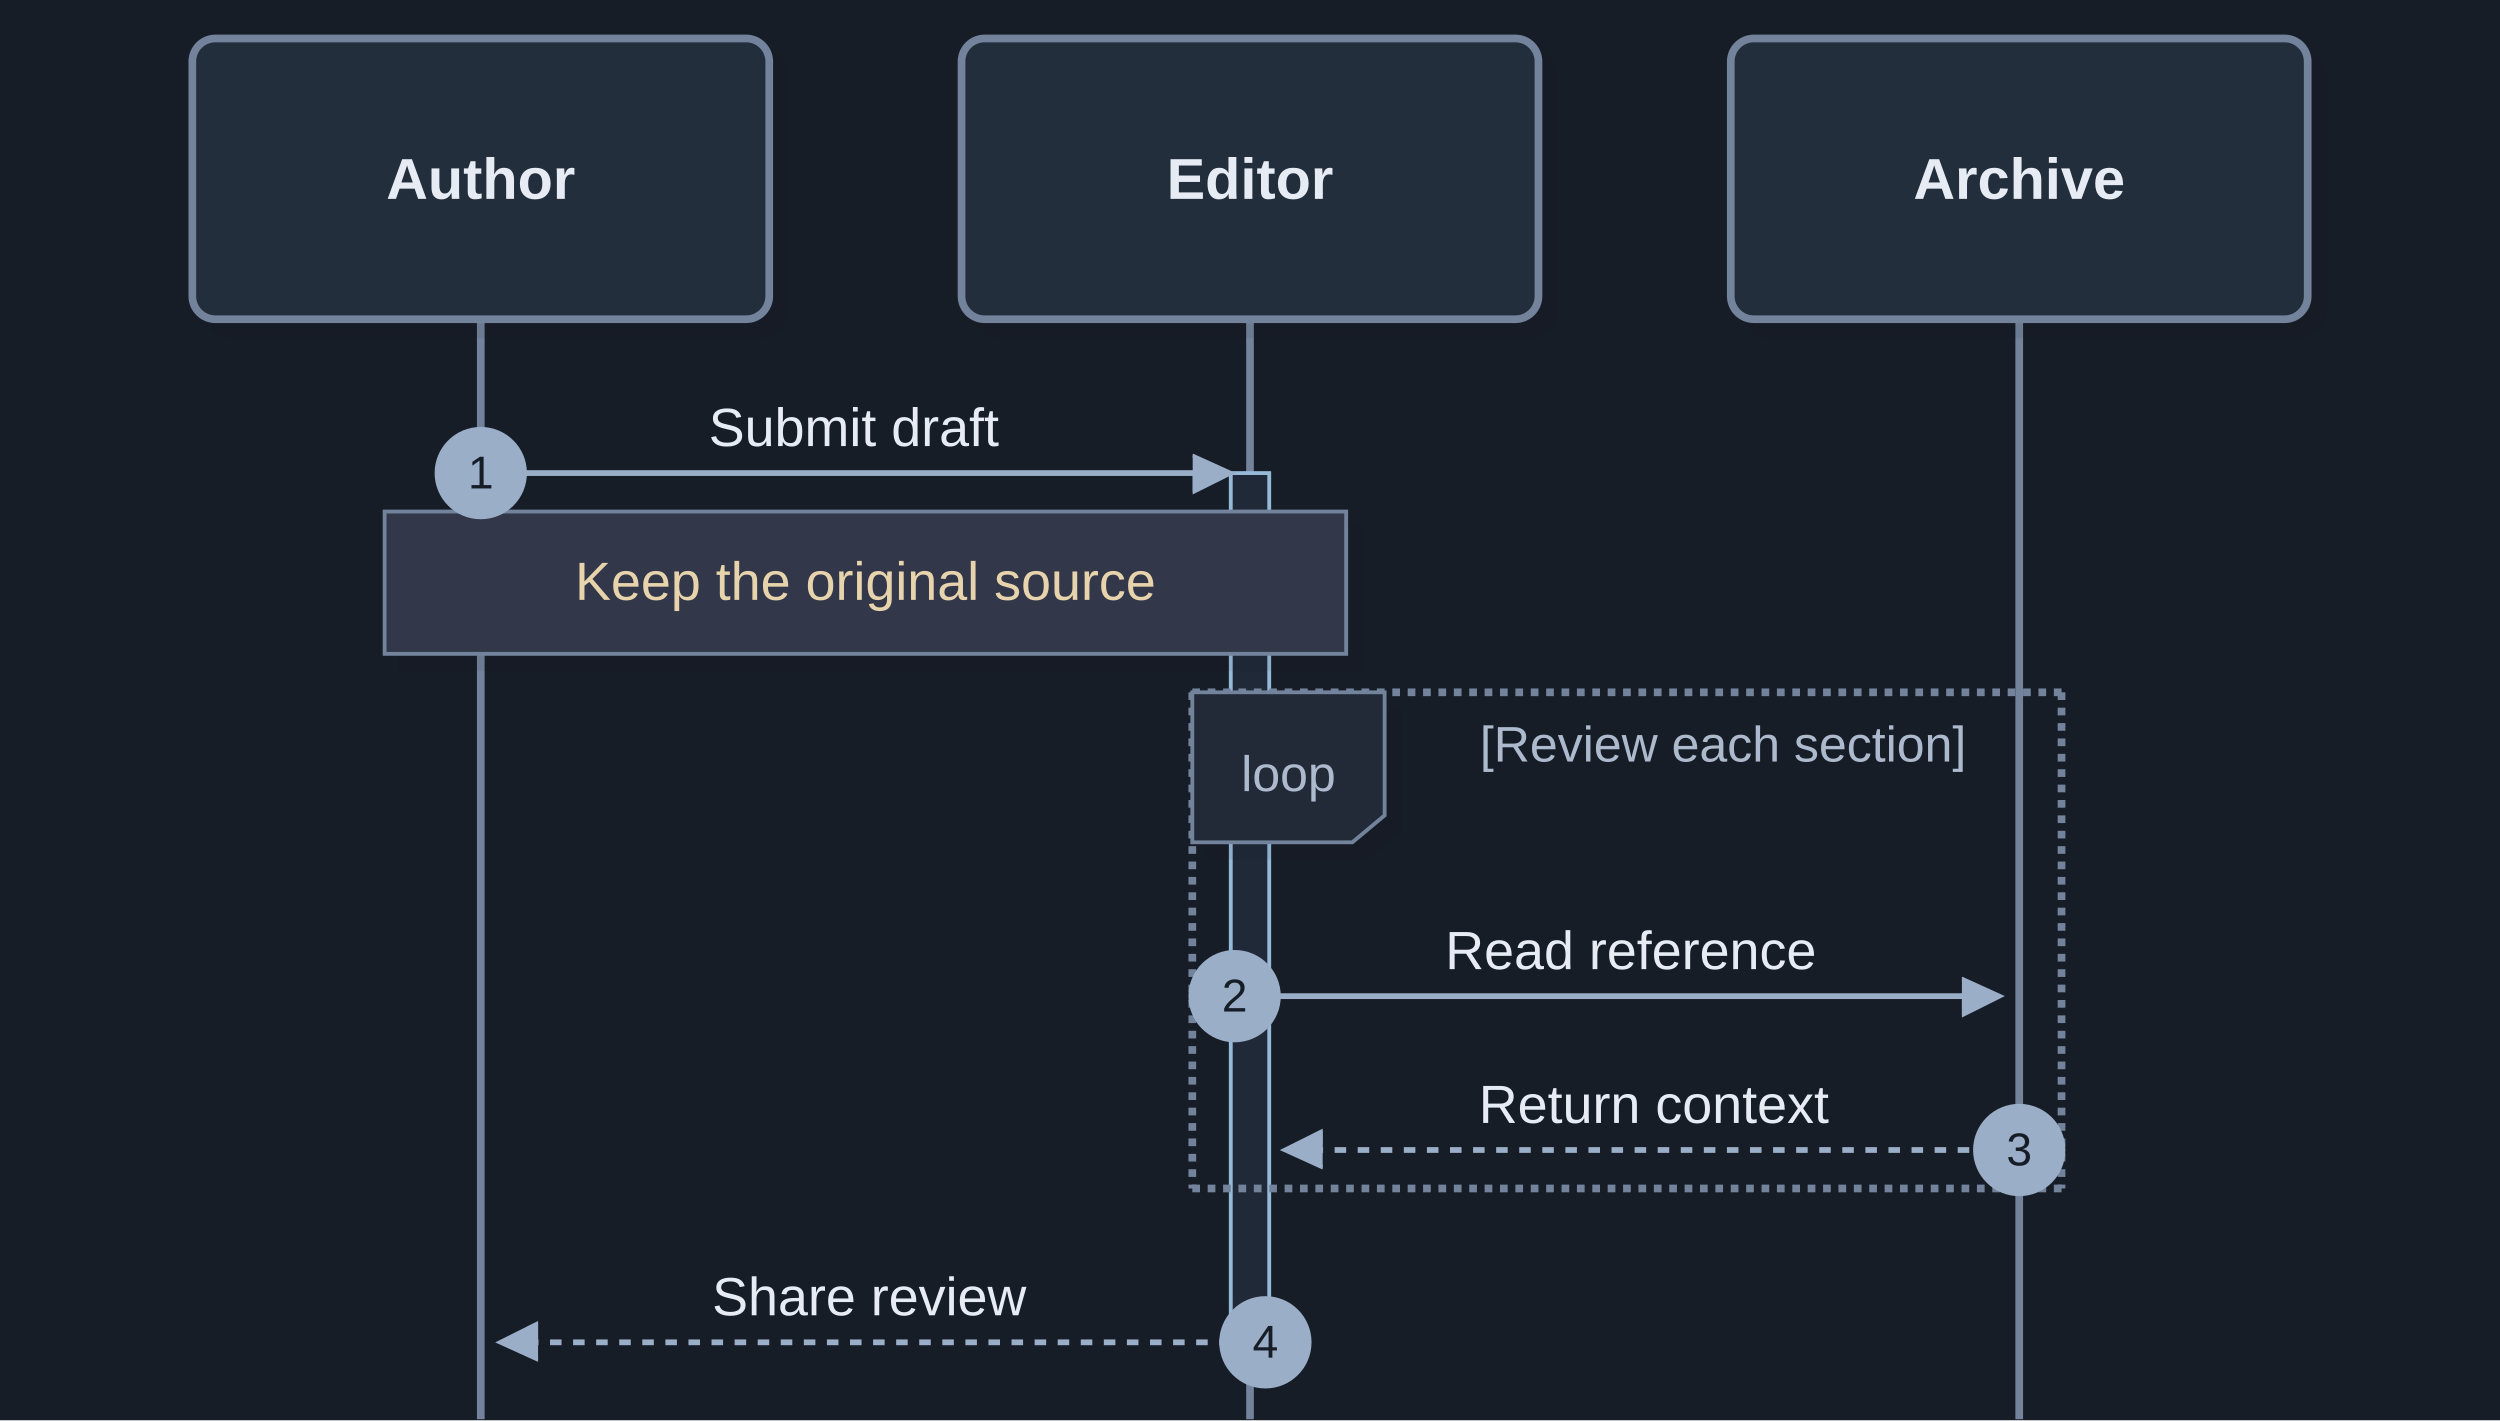
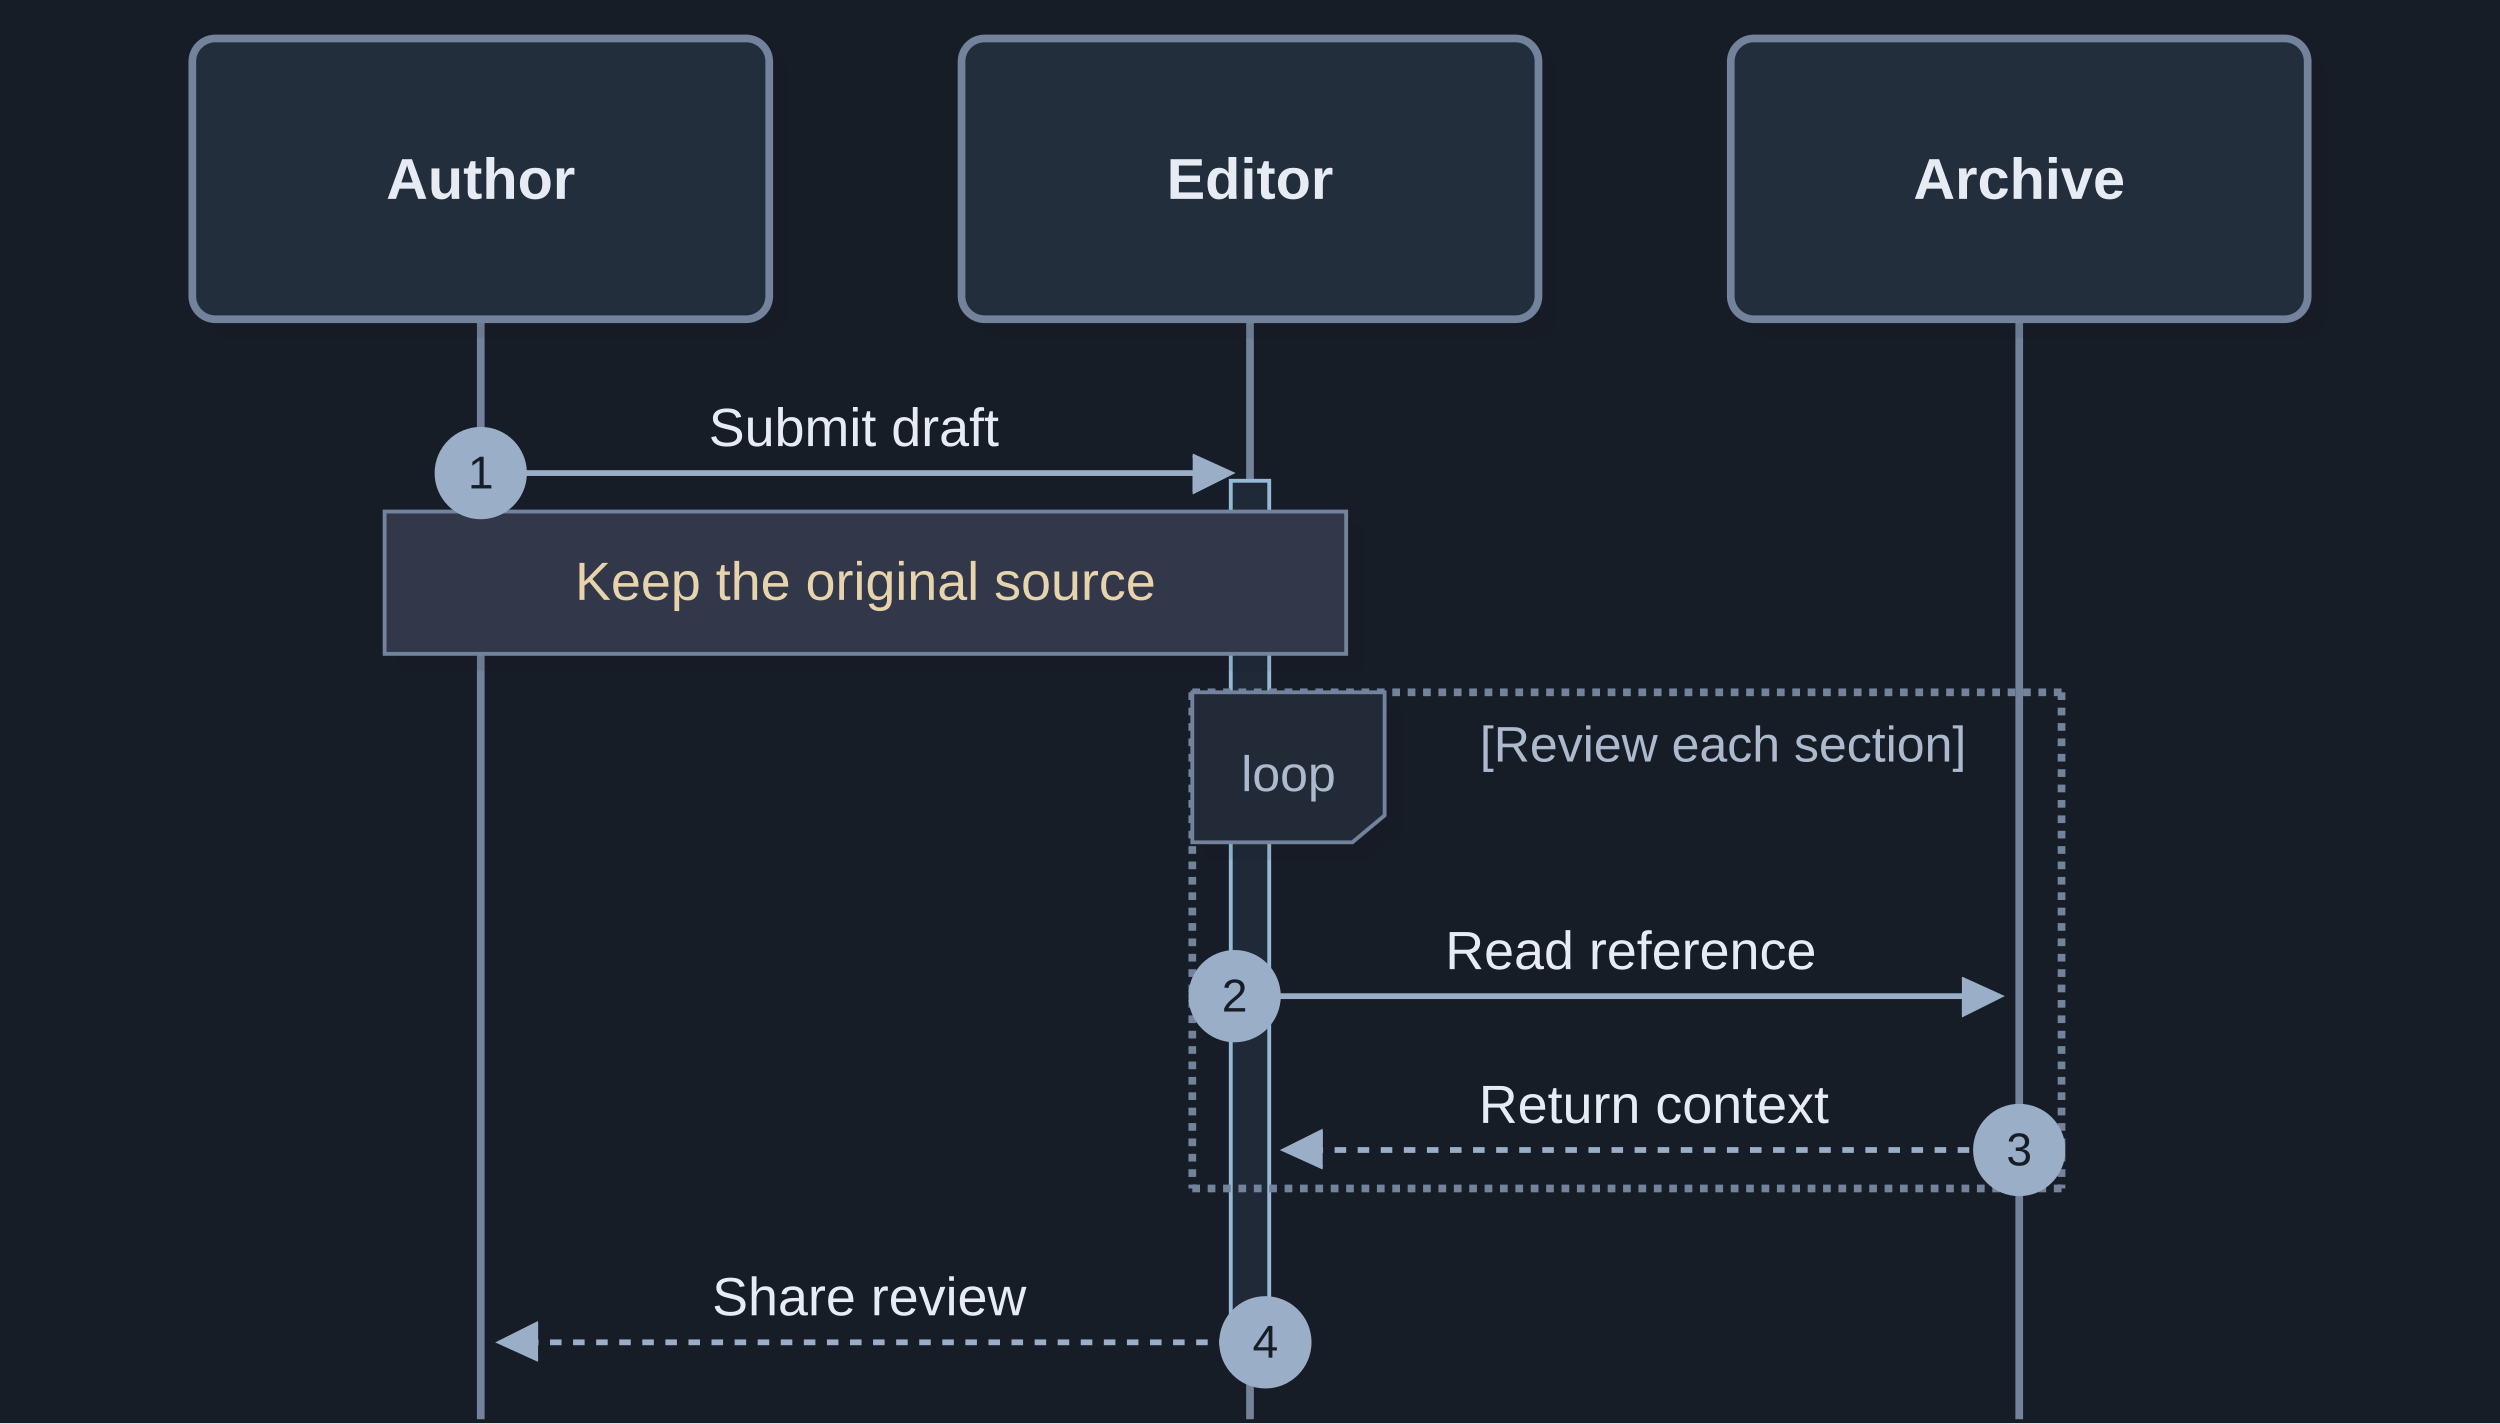
- <svg xmlns="http://www.w3.org/2000/svg" id="theme-nightfall-sequence" width="100%" style="max-width: 650px;" viewBox="-50 -10 650 369.25" role="graphics-document document" aria-roledescription="sequence">
-   <rect class="merman-theme-canvas-base" data-merman-theme-canvas="base" aria-hidden="true" pointer-events="none" x="-50" y="-10" width="650" height="369.25" fill="#171D27" />
+ <svg xmlns="http://www.w3.org/2000/svg" id="theme-nightfall-sequence" width="100%" style="max-width: 650px;" viewBox="-50 -10 650 370" role="graphics-document document" aria-roledescription="sequence">
+   <rect class="merman-theme-canvas-base" data-merman-theme-canvas="base" aria-hidden="true" pointer-events="none" x="-50" y="-10" width="650" height="370" fill="#171D27" />
  <g>
    <line id="actor2" x1="475" y1="73" x2="475" y2="359" class="actor-line 200" stroke-width="0.5px" stroke="#999" name="Archive" data-et="life-line" data-id="Archive" />
    <g id="root-2" data-et="participant" data-type="participant" data-id="Archive" data-look="neo">
      <rect x="400" y="0" fill="#eaeaea" stroke="#666" width="150" height="73" name="Archive" rx="6" ry="6" class="actor actor-top" data-look="neo" filter="url(#theme-nightfall-sequence-drop-shadow)" />
      <text x="475" y="36.5" dominant-baseline="central" alignment-baseline="central" class="actor actor-box" style="text-anchor: middle;font-family:&quot;Recursive Variable&quot;,arial,sans-serif;font-size:15px;font-weight:600;font-style:normal;">
        <tspan x="475" dy="0">Archive</tspan>
      </text>
    </g>
  </g>
  <g>
    <line id="actor1" x1="275" y1="73" x2="275" y2="359" class="actor-line 200" stroke-width="0.5px" stroke="#999" name="Editor" data-et="life-line" data-id="Editor" />
    <g id="root-1" data-et="participant" data-type="participant" data-id="Editor" data-look="neo">
      <rect x="200" y="0" fill="#eaeaea" stroke="#666" width="150" height="73" name="Editor" rx="6" ry="6" class="actor actor-top" data-look="neo" filter="url(#theme-nightfall-sequence-drop-shadow)" />
      <text x="275" y="36.5" dominant-baseline="central" alignment-baseline="central" class="actor actor-box" style="text-anchor: middle;font-family:&quot;Recursive Variable&quot;,arial,sans-serif;font-size:15px;font-weight:600;font-style:normal;">
        <tspan x="275" dy="0">Editor</tspan>
      </text>
    </g>
  </g>
  <g>
    <line id="actor0" x1="75" y1="73" x2="75" y2="359" class="actor-line 200" stroke-width="0.5px" stroke="#999" name="Author" data-et="life-line" data-id="Author" />
    <g id="root-0" data-et="participant" data-type="participant" data-id="Author" data-look="neo">
      <rect x="0" y="0" fill="#eaeaea" stroke="#666" width="150" height="73" name="Author" rx="6" ry="6" class="actor actor-top" data-look="neo" filter="url(#theme-nightfall-sequence-drop-shadow)" />
      <text x="75" y="36.5" dominant-baseline="central" alignment-baseline="central" class="actor actor-box" style="text-anchor: middle;font-family:&quot;Recursive Variable&quot;,arial,sans-serif;font-size:15px;font-weight:600;font-style:normal;">
        <tspan x="75" dy="0">Author</tspan>
      </text>
    </g>
  </g>
  <style>#theme-nightfall-sequence{font-family:"Recursive Variable",arial,sans-serif;font-size:14px;fill:#28253D;}@keyframes edge-animation-frame{from{stroke-dashoffset:0;}}@keyframes dash{to{stroke-dashoffset:0;}}#theme-nightfall-sequence .edge-animation-slow{stroke-dasharray:9,5!important;stroke-dashoffset:900;animation:dash 50s linear infinite;stroke-linecap:round;}#theme-nightfall-sequence .edge-animation-fast{stroke-dasharray:9,5!important;stroke-dashoffset:900;animation:dash 20s linear infinite;stroke-linecap:round;}#theme-nightfall-sequence .error-icon{fill:#ffffff;}#theme-nightfall-sequence .error-text{fill:#000000;stroke:#000000;}#theme-nightfall-sequence .edge-thickness-normal{stroke-width:1px;}#theme-nightfall-sequence .edge-thickness-thick{stroke-width:3.5px;}#theme-nightfall-sequence .edge-pattern-solid{stroke-dasharray:0;}#theme-nightfall-sequence .edge-thickness-invisible{stroke-width:0;fill:none;}#theme-nightfall-sequence .edge-pattern-dashed{stroke-dasharray:3;}#theme-nightfall-sequence .edge-pattern-dotted{stroke-dasharray:2;}#theme-nightfall-sequence .marker{fill:#000000;stroke:#000000;}#theme-nightfall-sequence .marker.cross{stroke:#000000;}#theme-nightfall-sequence svg{font-family:"Recursive Variable",arial,sans-serif;font-size:14px;}#theme-nightfall-sequence p{margin:0;}#theme-nightfall-sequence .actor{stroke:#72839B;fill:#242D3B;stroke-width:2;}#theme-nightfall-sequence rect.actor.outer-path[data-look="neo"]{filter:url(#theme-nightfall-sequence-drop-shadow);}#theme-nightfall-sequence rect.note[data-look="neo"]{stroke:#72839B;fill:#31394A;filter:url(#theme-nightfall-sequence-drop-shadow);}#theme-nightfall-sequence text.actor&gt;tspan{stroke:none;}#theme-nightfall-sequence .actor-line{stroke:#72839B;}#theme-nightfall-sequence .innerArc{stroke-width:1.5;stroke-dasharray:none;}#theme-nightfall-sequence .messageLine0{stroke-width:1.5;stroke-dasharray:none;}#theme-nightfall-sequence .messageLine1{stroke-width:1.5;stroke-dasharray:2,2;}#theme-nightfall-sequence .messageLine0,#theme-nightfall-sequence .messageLine1{stroke:#9AAEC8;}#theme-nightfall-sequence [id="theme-nightfall-sequence-arrowhead"] path,#theme-nightfall-sequence [id="theme-nightfall-sequence-crosshead"] path,#theme-nightfall-sequence [id="theme-nightfall-sequence-filled-head"] path,#theme-nightfall-sequence [id="theme-nightfall-sequence-solidTopArrowHead"] path,#theme-nightfall-sequence [id="theme-nightfall-sequence-solidBottomArrowHead"] path{fill:#9AAEC8;stroke:#9AAEC8;}#theme-nightfall-sequence [id="theme-nightfall-sequence-stickTopArrowHead"] path,#theme-nightfall-sequence [id="theme-nightfall-sequence-stickBottomArrowHead"] path{stroke:#9AAEC8;}#theme-nightfall-sequence [id="theme-nightfall-sequence-sequencenumber"]{fill:#9AAEC8;}#theme-nightfall-sequence .sequenceNumber,#theme-nightfall-sequence .sequenceNumber&gt;tspan{fill:#171D27;}#theme-nightfall-sequence .messageText{stroke:none;}#theme-nightfall-sequence .labelBox{stroke:#72839B;fill:#202938;filter:url(#theme-nightfall-sequence-drop-shadow);}#theme-nightfall-sequence .labelText,#theme-nightfall-sequence .labelText&gt;tspan{stroke:none;}#theme-nightfall-sequence .loopText,#theme-nightfall-sequence .loopText&gt;tspan{stroke:none;}#theme-nightfall-sequence .sectionTitle,#theme-nightfall-sequence .sectionTitle&gt;tspan{stroke:none;}#theme-nightfall-sequence .loopLine{stroke-width:2px;stroke-dasharray:2,2;stroke:#72839B;fill:#28253D;}#theme-nightfall-sequence .note{stroke:#72839B;fill:#31394A;}#theme-nightfall-sequence .noteText,#theme-nightfall-sequence .noteText&gt;tspan{stroke:none;}#theme-nightfall-sequence .activation0{fill:hsl(-120, 0%, 80%);stroke:hsl(-120, 0%, 70%);}#theme-nightfall-sequence .activation1{fill:hsl(-120, 0%, 80%);stroke:hsl(-120, 0%, 70%);}#theme-nightfall-sequence .activation2{fill:hsl(-120, 0%, 80%);stroke:hsl(-120, 0%, 70%);}#theme-nightfall-sequence .actorPopupMenu{position:absolute;}#theme-nightfall-sequence .actorPopupMenuPanel{position:absolute;fill:#ffffff;box-shadow:0px 8px 16px 0px rgba(0,0,0,0.2);filter:drop-shadow(3px 5px 2px rgb(0 0 0 / 0.4));}#theme-nightfall-sequence .actor-man circle,#theme-nightfall-sequence line{fill:#ffffff;stroke-width:2px;}#theme-nightfall-sequence .actor-man line,#theme-nightfall-sequence .actor-man circle,#theme-nightfall-sequence .actor line,#theme-nightfall-sequence .actor circle{fill:#242D3B;}#theme-nightfall-sequence .actor-man line,#theme-nightfall-sequence .actor-man circle,#theme-nightfall-sequence .actor line,#theme-nightfall-sequence .actor circle{stroke:#72839B;}#theme-nightfall-sequence .activation0,#theme-nightfall-sequence .activation1,#theme-nightfall-sequence .activation2{fill:#202938;}#theme-nightfall-sequence .activation0,#theme-nightfall-sequence .activation1,#theme-nightfall-sequence .activation2{stroke:#96B9D8;}#theme-nightfall-sequence text.actor,#theme-nightfall-sequence text.actor&gt;tspan,#theme-nightfall-sequence text.text,#theme-nightfall-sequence text.text&gt;tspan{font-family:"Recursive Variable",arial,sans-serif;font-size:15px;font-weight:600;font-style:normal;fill:#E7ECF4;}#theme-nightfall-sequence .messageText,#theme-nightfall-sequence .messageText&gt;tspan{font-family:"Recursive Variable",arial,sans-serif;font-size:14px;font-weight:400;font-style:normal;fill:#E7ECF4;}#theme-nightfall-sequence .noteText,#theme-nightfall-sequence .noteText&gt;tspan{font-family:"Recursive Variable",arial,sans-serif;font-size:14px;font-weight:400;font-style:normal;fill:#E8D4AC;}#theme-nightfall-sequence .loopText,#theme-nightfall-sequence .loopText&gt;tspan,#theme-nightfall-sequence .sectionTitle,#theme-nightfall-sequence .sectionTitle&gt;tspan,#theme-nightfall-sequence .labelText,#theme-nightfall-sequence .labelText&gt;tspan{font-family:"Recursive Variable",arial,sans-serif;font-size:13px;font-weight:400;font-style:normal;fill:#ADBACD;}#theme-nightfall-sequence g rect.rect{filter:url(#theme-nightfall-sequence-drop-shadow);stroke:#28253D;}#theme-nightfall-sequence :root{--mermaid-font-family:"trebuchet ms",verdana,arial,sans-serif;}</style>
  <g />
  <defs>
    <symbol id="theme-nightfall-sequence-computer" width="24" height="24">
      <path transform="scale(.5)" d="M2 2v13h20v-13h-20zm18 11h-16v-9h16v9zm-10.228 6l.466-1h3.524l.467 1h-4.457zm14.228 3h-24l2-6h2.104l-1.33 4h18.45l-1.297-4h2.073l2 6zm-5-10h-14v-7h14v7z" />
    </symbol>
  </defs>
  <defs>
    <symbol id="theme-nightfall-sequence-database" fill-rule="evenodd" clip-rule="evenodd">
      <path transform="scale(.5)" d="M12.258.001l.256.004.255.005.253.008.251.01.249.012.247.015.246.016.242.019.241.02.239.023.236.024.233.027.231.028.229.031.225.032.223.034.22.036.217.038.214.04.211.041.208.043.205.045.201.046.198.048.194.05.191.051.187.053.183.054.18.056.175.057.172.059.168.06.163.061.16.063.155.064.15.066.074.033.073.033.071.034.07.034.069.035.068.035.067.035.066.035.064.036.064.036.062.036.06.036.06.037.058.037.058.037.055.038.055.038.053.038.052.038.051.039.05.039.048.039.047.039.045.04.044.04.043.04.041.04.04.041.039.041.037.041.036.041.034.041.033.042.032.042.03.042.029.042.027.042.026.043.024.043.023.043.021.043.02.043.018.044.017.043.015.044.013.044.012.044.011.045.009.044.007.045.006.045.004.045.002.045.001.045v17l-.001.045-.002.045-.004.045-.006.045-.007.045-.009.044-.011.045-.012.044-.013.044-.015.044-.017.043-.018.044-.02.043-.021.043-.023.043-.024.043-.026.043-.027.042-.029.042-.03.042-.032.042-.033.042-.034.041-.036.041-.037.041-.039.041-.04.041-.041.04-.043.04-.044.04-.045.04-.047.039-.048.039-.05.039-.051.039-.052.038-.053.038-.055.038-.055.038-.058.037-.058.037-.06.037-.06.036-.062.036-.064.036-.064.036-.066.035-.067.035-.068.035-.069.035-.07.034-.071.034-.073.033-.074.033-.15.066-.155.064-.16.063-.163.061-.168.06-.172.059-.175.057-.18.056-.183.054-.187.053-.191.051-.194.05-.198.048-.201.046-.205.045-.208.043-.211.041-.214.04-.217.038-.22.036-.223.034-.225.032-.229.031-.231.028-.233.027-.236.024-.239.023-.241.02-.242.019-.246.016-.247.015-.249.012-.251.01-.253.008-.255.005-.256.004-.258.001-.258-.001-.256-.004-.255-.005-.253-.008-.251-.01-.249-.012-.247-.015-.245-.016-.243-.019-.241-.02-.238-.023-.236-.024-.234-.027-.231-.028-.228-.031-.226-.032-.223-.034-.22-.036-.217-.038-.214-.04-.211-.041-.208-.043-.204-.045-.201-.046-.198-.048-.195-.05-.19-.051-.187-.053-.184-.054-.179-.056-.176-.057-.172-.059-.167-.06-.164-.061-.159-.063-.155-.064-.151-.066-.074-.033-.072-.033-.072-.034-.07-.034-.069-.035-.068-.035-.067-.035-.066-.035-.064-.036-.063-.036-.062-.036-.061-.036-.06-.037-.058-.037-.057-.037-.056-.038-.055-.038-.053-.038-.052-.038-.051-.039-.049-.039-.049-.039-.046-.039-.046-.04-.044-.04-.043-.04-.041-.04-.04-.041-.039-.041-.037-.041-.036-.041-.034-.041-.033-.042-.032-.042-.03-.042-.029-.042-.027-.042-.026-.043-.024-.043-.023-.043-.021-.043-.02-.043-.018-.044-.017-.043-.015-.044-.013-.044-.012-.044-.011-.045-.009-.044-.007-.045-.006-.045-.004-.045-.002-.045-.001-.045v-17l.001-.045.002-.045.004-.045.006-.045.007-.045.009-.044.011-.045.012-.044.013-.044.015-.044.017-.043.018-.044.02-.043.021-.043.023-.043.024-.043.026-.043.027-.042.029-.042.03-.042.032-.042.033-.042.034-.041.036-.041.037-.041.039-.041.04-.041.041-.04.043-.04.044-.04.046-.04.046-.039.049-.039.049-.039.051-.039.052-.038.053-.038.055-.038.056-.038.057-.037.058-.037.06-.037.061-.036.062-.036.063-.036.064-.036.066-.035.067-.035.068-.035.069-.035.07-.034.072-.034.072-.033.074-.033.151-.066.155-.064.159-.063.164-.061.167-.06.172-.059.176-.057.179-.056.184-.054.187-.053.19-.051.195-.05.198-.048.201-.046.204-.045.208-.043.211-.041.214-.04.217-.038.22-.036.223-.034.226-.032.228-.031.231-.028.234-.027.236-.024.238-.023.241-.02.243-.019.245-.016.247-.015.249-.012.251-.01.253-.008.255-.005.256-.004.258-.001.258.001zm-9.258 20.499v.01l.001.021.003.021.004.022.005.021.006.022.007.022.009.023.01.022.011.023.012.023.013.023.015.023.016.024.017.023.018.024.019.024.021.024.022.025.023.024.024.025.052.049.056.05.061.051.066.051.07.051.075.051.079.052.084.052.088.052.092.052.097.052.102.051.105.052.11.052.114.051.119.051.123.051.127.05.131.05.135.05.139.048.144.049.147.047.152.047.155.047.16.045.163.045.167.043.171.043.176.041.178.041.183.039.187.039.19.037.194.035.197.035.202.033.204.031.209.03.212.029.216.027.219.025.222.024.226.021.23.02.233.018.236.016.24.015.243.012.246.01.249.008.253.005.256.004.259.001.26-.001.257-.004.254-.005.25-.008.247-.011.244-.012.241-.014.237-.016.233-.018.231-.021.226-.021.224-.024.22-.026.216-.027.212-.028.21-.031.205-.031.202-.034.198-.034.194-.036.191-.037.187-.039.183-.04.179-.04.175-.042.172-.043.168-.044.163-.045.16-.046.155-.046.152-.047.148-.048.143-.049.139-.049.136-.05.131-.05.126-.05.123-.051.118-.052.114-.051.11-.052.106-.052.101-.052.096-.052.092-.052.088-.053.083-.051.079-.052.074-.052.07-.051.065-.051.06-.051.056-.05.051-.05.023-.024.023-.025.021-.024.02-.024.019-.024.018-.024.017-.024.015-.023.014-.024.013-.023.012-.023.01-.023.01-.022.008-.022.006-.022.006-.022.004-.022.004-.021.001-.021.001-.021v-4.127l-.077.055-.08.053-.083.054-.085.053-.087.052-.09.052-.093.051-.095.05-.097.05-.1.049-.102.049-.105.048-.106.047-.109.047-.111.046-.114.045-.115.045-.118.044-.12.043-.122.042-.124.042-.126.041-.128.04-.13.04-.132.038-.134.038-.135.037-.138.037-.139.035-.142.035-.143.034-.144.033-.147.032-.148.031-.15.03-.151.03-.153.029-.154.027-.156.027-.158.026-.159.025-.161.024-.162.023-.163.022-.165.021-.166.02-.167.019-.169.018-.169.017-.171.016-.173.015-.173.014-.175.013-.175.012-.177.011-.178.01-.179.008-.179.008-.181.006-.182.005-.182.004-.184.003-.184.002h-.37l-.184-.002-.184-.003-.182-.004-.182-.005-.181-.006-.179-.008-.179-.008-.178-.01-.176-.011-.176-.012-.175-.013-.173-.014-.172-.015-.171-.016-.17-.017-.169-.018-.167-.019-.166-.02-.165-.021-.163-.022-.162-.023-.161-.024-.159-.025-.157-.026-.156-.027-.155-.027-.153-.029-.151-.03-.15-.03-.148-.031-.146-.032-.145-.033-.143-.034-.141-.035-.14-.035-.137-.037-.136-.037-.134-.038-.132-.038-.13-.04-.128-.04-.126-.041-.124-.042-.122-.042-.12-.044-.117-.043-.116-.045-.113-.045-.112-.046-.109-.047-.106-.047-.105-.048-.102-.049-.1-.049-.097-.05-.095-.05-.093-.052-.09-.051-.087-.052-.085-.053-.083-.054-.08-.054-.077-.054v4.127zm0-5.654v.011l.001.021.003.021.004.021.005.022.006.022.007.022.009.022.01.022.011.023.012.023.013.023.015.024.016.023.017.024.018.024.019.024.021.024.022.024.023.025.024.024.052.05.056.05.061.05.066.051.07.051.075.052.079.051.084.052.088.052.092.052.097.052.102.052.105.052.11.051.114.051.119.052.123.05.127.051.131.05.135.049.139.049.144.048.147.048.152.047.155.046.16.045.163.045.167.044.171.042.176.042.178.04.183.04.187.038.19.037.194.036.197.034.202.033.204.032.209.03.212.028.216.027.219.025.222.024.226.022.23.02.233.018.236.016.24.014.243.012.246.01.249.008.253.006.256.003.259.001.26-.001.257-.003.254-.006.25-.008.247-.01.244-.012.241-.015.237-.016.233-.018.231-.02.226-.022.224-.024.22-.025.216-.027.212-.029.21-.03.205-.032.202-.033.198-.035.194-.036.191-.037.187-.039.183-.039.179-.041.175-.042.172-.043.168-.044.163-.045.16-.045.155-.047.152-.047.148-.048.143-.048.139-.05.136-.049.131-.05.126-.051.123-.051.118-.051.114-.052.11-.052.106-.052.101-.052.096-.052.092-.052.088-.052.083-.052.079-.052.074-.051.07-.052.065-.051.06-.05.056-.051.051-.049.023-.025.023-.024.021-.025.02-.024.019-.024.018-.024.017-.024.015-.023.014-.023.013-.024.012-.022.01-.023.01-.023.008-.022.006-.022.006-.022.004-.021.004-.022.001-.021.001-.021v-4.139l-.077.054-.08.054-.083.054-.085.052-.087.053-.09.051-.093.051-.095.051-.097.05-.1.049-.102.049-.105.048-.106.047-.109.047-.111.046-.114.045-.115.044-.118.044-.12.044-.122.042-.124.042-.126.041-.128.04-.13.039-.132.039-.134.038-.135.037-.138.036-.139.036-.142.035-.143.033-.144.033-.147.033-.148.031-.15.03-.151.03-.153.028-.154.028-.156.027-.158.026-.159.025-.161.024-.162.023-.163.022-.165.021-.166.02-.167.019-.169.018-.169.017-.171.016-.173.015-.173.014-.175.013-.175.012-.177.011-.178.009-.179.009-.179.007-.181.007-.182.005-.182.004-.184.003-.184.002h-.37l-.184-.002-.184-.003-.182-.004-.182-.005-.181-.007-.179-.007-.179-.009-.178-.009-.176-.011-.176-.012-.175-.013-.173-.014-.172-.015-.171-.016-.17-.017-.169-.018-.167-.019-.166-.02-.165-.021-.163-.022-.162-.023-.161-.024-.159-.025-.157-.026-.156-.027-.155-.028-.153-.028-.151-.03-.15-.03-.148-.031-.146-.033-.145-.033-.143-.033-.141-.035-.14-.036-.137-.036-.136-.037-.134-.038-.132-.039-.13-.039-.128-.04-.126-.041-.124-.042-.122-.043-.12-.043-.117-.044-.116-.044-.113-.046-.112-.046-.109-.046-.106-.047-.105-.048-.102-.049-.1-.049-.097-.05-.095-.051-.093-.051-.09-.051-.087-.053-.085-.052-.083-.054-.08-.054-.077-.054v4.139zm0-5.666v.011l.001.02.003.022.004.021.005.022.006.021.007.022.009.023.01.022.011.023.012.023.013.023.015.023.016.024.017.024.018.023.019.024.021.025.022.024.023.024.024.025.052.05.056.05.061.05.066.051.07.051.075.052.079.051.084.052.088.052.092.052.097.052.102.052.105.051.11.052.114.051.119.051.123.051.127.05.131.05.135.05.139.049.144.048.147.048.152.047.155.046.16.045.163.045.167.043.171.043.176.042.178.04.183.04.187.038.19.037.194.036.197.034.202.033.204.032.209.03.212.028.216.027.219.025.222.024.226.021.23.02.233.018.236.017.24.014.243.012.246.01.249.008.253.006.256.003.259.001.26-.001.257-.003.254-.006.25-.008.247-.01.244-.013.241-.014.237-.016.233-.018.231-.02.226-.022.224-.024.22-.025.216-.027.212-.029.21-.03.205-.032.202-.033.198-.035.194-.036.191-.037.187-.039.183-.039.179-.041.175-.042.172-.043.168-.044.163-.045.16-.045.155-.047.152-.047.148-.048.143-.049.139-.049.136-.049.131-.051.126-.05.123-.051.118-.052.114-.051.11-.052.106-.052.101-.052.096-.052.092-.052.088-.052.083-.052.079-.052.074-.052.07-.051.065-.051.06-.051.056-.05.051-.049.023-.025.023-.025.021-.024.02-.024.019-.024.018-.024.017-.024.015-.023.014-.024.013-.023.012-.023.01-.022.01-.023.008-.022.006-.022.006-.022.004-.022.004-.021.001-.021.001-.021v-4.153l-.077.054-.08.054-.083.053-.085.053-.087.053-.09.051-.093.051-.095.051-.097.05-.1.049-.102.048-.105.048-.106.048-.109.046-.111.046-.114.046-.115.044-.118.044-.12.043-.122.043-.124.042-.126.041-.128.04-.13.039-.132.039-.134.038-.135.037-.138.036-.139.036-.142.034-.143.034-.144.033-.147.032-.148.032-.15.03-.151.03-.153.028-.154.028-.156.027-.158.026-.159.024-.161.024-.162.023-.163.023-.165.021-.166.02-.167.019-.169.018-.169.017-.171.016-.173.015-.173.014-.175.013-.175.012-.177.01-.178.01-.179.009-.179.007-.181.006-.182.006-.182.004-.184.003-.184.001-.185.001-.185-.001-.184-.001-.184-.003-.182-.004-.182-.006-.181-.006-.179-.007-.179-.009-.178-.01-.176-.01-.176-.012-.175-.013-.173-.014-.172-.015-.171-.016-.17-.017-.169-.018-.167-.019-.166-.02-.165-.021-.163-.023-.162-.023-.161-.024-.159-.024-.157-.026-.156-.027-.155-.028-.153-.028-.151-.03-.15-.03-.148-.032-.146-.032-.145-.033-.143-.034-.141-.034-.14-.036-.137-.036-.136-.037-.134-.038-.132-.039-.13-.039-.128-.041-.126-.041-.124-.041-.122-.043-.12-.043-.117-.044-.116-.044-.113-.046-.112-.046-.109-.046-.106-.048-.105-.048-.102-.048-.1-.05-.097-.049-.095-.051-.093-.051-.09-.052-.087-.052-.085-.053-.083-.053-.08-.054-.077-.054v4.153zm8.74-8.179l-.257.004-.254.005-.25.008-.247.011-.244.012-.241.014-.237.016-.233.018-.231.021-.226.022-.224.023-.22.026-.216.027-.212.028-.21.031-.205.032-.202.033-.198.034-.194.036-.191.038-.187.038-.183.04-.179.041-.175.042-.172.043-.168.043-.163.045-.16.046-.155.046-.152.048-.148.048-.143.048-.139.049-.136.05-.131.05-.126.051-.123.051-.118.051-.114.052-.11.052-.106.052-.101.052-.096.052-.092.052-.088.052-.083.052-.079.052-.074.051-.07.052-.065.051-.06.05-.056.05-.051.05-.023.025-.023.024-.021.024-.02.025-.019.024-.018.024-.017.023-.015.024-.014.023-.013.023-.012.023-.01.023-.01.022-.008.022-.006.023-.006.021-.004.022-.004.021-.001.021-.001.021.001.021.001.021.004.021.004.022.006.021.006.023.008.022.01.022.01.023.012.023.013.023.014.023.015.024.017.023.018.024.019.024.02.025.021.024.023.024.023.025.051.05.056.05.06.05.065.051.07.052.074.051.079.052.083.052.088.052.092.052.096.052.101.052.106.052.11.052.114.052.118.051.123.051.126.051.131.05.136.05.139.049.143.048.148.048.152.048.155.046.16.046.163.045.168.043.172.043.175.042.179.041.183.04.187.038.191.038.194.036.198.034.202.033.205.032.21.031.212.028.216.027.22.026.224.023.226.022.231.021.233.018.237.016.241.014.244.012.247.011.25.008.254.005.257.004.26.001.26-.001.257-.004.254-.005.25-.008.247-.011.244-.012.241-.014.237-.016.233-.018.231-.021.226-.022.224-.023.22-.026.216-.027.212-.028.21-.031.205-.032.202-.033.198-.034.194-.036.191-.038.187-.038.183-.04.179-.041.175-.042.172-.043.168-.043.163-.045.16-.046.155-.046.152-.048.148-.048.143-.048.139-.049.136-.05.131-.05.126-.051.123-.051.118-.051.114-.052.11-.052.106-.052.101-.052.096-.052.092-.052.088-.052.083-.052.079-.052.074-.051.07-.052.065-.051.06-.05.056-.05.051-.05.023-.025.023-.024.021-.024.02-.025.019-.024.018-.024.017-.023.015-.024.014-.023.013-.023.012-.023.01-.023.01-.022.008-.022.006-.023.006-.021.004-.022.004-.021.001-.021.001-.021-.001-.021-.001-.021-.004-.021-.004-.022-.006-.021-.006-.023-.008-.022-.01-.022-.01-.023-.012-.023-.013-.023-.014-.023-.015-.024-.017-.023-.018-.024-.019-.024-.02-.025-.021-.024-.023-.024-.023-.025-.051-.05-.056-.05-.06-.05-.065-.051-.07-.052-.074-.051-.079-.052-.083-.052-.088-.052-.092-.052-.096-.052-.101-.052-.106-.052-.11-.052-.114-.052-.118-.051-.123-.051-.126-.051-.131-.05-.136-.05-.139-.049-.143-.048-.148-.048-.152-.048-.155-.046-.16-.046-.163-.045-.168-.043-.172-.043-.175-.042-.179-.041-.183-.04-.187-.038-.191-.038-.194-.036-.198-.034-.202-.033-.205-.032-.21-.031-.212-.028-.216-.027-.22-.026-.224-.023-.226-.022-.231-.021-.233-.018-.237-.016-.241-.014-.244-.012-.247-.011-.25-.008-.254-.005-.257-.004-.26-.001-.26.001z" />
    </symbol>
  </defs>
  <defs>
    <symbol id="theme-nightfall-sequence-clock" width="24" height="24">
      <path transform="scale(.5)" d="M12 2c5.514 0 10 4.486 10 10s-4.486 10-10 10-10-4.486-10-10 4.486-10 10-10zm0-2c-6.627 0-12 5.373-12 12s5.373 12 12 12 12-5.373 12-12-5.373-12-12-12zm5.848 12.459c.202.038.202.333.001.372-1.907.361-6.045 1.111-6.547 1.111-.719 0-1.301-.582-1.301-1.301 0-.512.77-5.447 1.125-7.445.034-.192.312-.181.343.014l.985 6.238 5.394 1.011z" />
    </symbol>
  </defs>
  <defs>
    <marker id="theme-nightfall-sequence-arrowhead" refX="7.9" refY="5" markerUnits="userSpaceOnUse" markerWidth="12" markerHeight="12" orient="auto-start-reverse">
      <path d="M -1 0 L 10 5 L 0 10 z" />
    </marker>
  </defs>
  <defs>
    <marker id="theme-nightfall-sequence-crosshead" markerWidth="15" markerHeight="8" orient="auto" refX="4" refY="4.5">
      <path fill="none" stroke="#000000" stroke-width="1pt" d="M 1,2 L 6,7 M 6,2 L 1,7" style="stroke-dasharray: 0, 0;" />
    </marker>
  </defs>
  <defs>
    <marker id="theme-nightfall-sequence-filled-head" refX="15.5" refY="7" markerWidth="20" markerHeight="28" orient="auto">
      <path d="M 18,7 L9,13 L14,7 L9,1 Z" />
    </marker>
  </defs>
  <defs>
    <marker id="theme-nightfall-sequence-sequencenumber" refX="15" refY="15" markerWidth="60" markerHeight="40" orient="auto">
      <circle cx="15" cy="15" r="6" />
    </marker>
  </defs>
  <defs>
    <marker id="theme-nightfall-sequence-solidTopArrowHead" refX="7.9" refY="7.25" markerUnits="userSpaceOnUse" markerWidth="12" markerHeight="12" orient="auto-start-reverse">
      <path d="M 0 0 L 10 8 L 0 8 z" />
    </marker>
  </defs>
  <defs>
    <marker id="theme-nightfall-sequence-solidBottomArrowHead" refX="7.9" refY="0.75" markerUnits="userSpaceOnUse" markerWidth="12" markerHeight="12" orient="auto-start-reverse">
      <path d="M 0 0 L 10 0 L 0 8 z" />
    </marker>
  </defs>
  <defs>
    <marker id="theme-nightfall-sequence-stickTopArrowHead" refX="7.5" refY="7" markerUnits="userSpaceOnUse" markerWidth="12" markerHeight="12" orient="auto-start-reverse">
      <path d="M 0 0 L 7 7" stroke="black" stroke-width="1.5" fill="none" />
    </marker>
  </defs>
  <defs>
    <marker id="theme-nightfall-sequence-stickBottomArrowHead" refX="7.5" refY="0" markerUnits="userSpaceOnUse" markerWidth="12" markerHeight="12" orient="auto-start-reverse">
      <path d="M 0 7 L 7 0" stroke="black" stroke-width="1.5" fill="none" />
    </marker>
  </defs>
  <defs>
    <filter id="theme-nightfall-sequence-drop-shadow" height="130%" width="130%">
      <feDropShadow dx="4" dy="4" stdDeviation="0" flood-opacity="0.06" flood-color="#000000" />
    </filter>
  </defs>
  <g>
-     <rect x="270" y="113" fill="#EDF2AE" stroke="#666" width="10" height="226" class="activation0" data-look="neo" />
+     <rect x="270" y="115" fill="#EDF2AE" stroke="#666" width="10" height="224" class="activation0" data-look="neo" />
  </g>
  <g data-et="note" data-id="i3">
    <rect x="50" y="123" fill="#EDF2AE" stroke="#666" width="250" height="37" class="note" data-look="neo" />
    <text x="175" y="128" text-anchor="middle" dominant-baseline="middle" alignment-baseline="middle" class="noteText" dy="1em" style="font-family:&quot;Recursive Variable&quot;,arial,sans-serif;font-size:14px;font-weight:400;font-style:normal;">
      <tspan x="175">Keep the original source</tspan>
    </text>
  </g>
  <g data-et="control-structure" data-id="i7">
    <line x1="260" y1="170" x2="486" y2="170" class="loopLine" />
    <line x1="486" y1="170" x2="486" y2="299" class="loopLine" />
    <line x1="260" y1="299" x2="486" y2="299" class="loopLine" />
    <line x1="260" y1="170" x2="260" y2="299" class="loopLine" />
    <polygon points="260,170 310,170 310,202 301.6,209 260,209" class="labelBox" />
    <text x="285" y="192" text-anchor="middle" dominant-baseline="middle" alignment-baseline="middle" class="labelText" style="font-family:&quot;Recursive Variable&quot;,arial,sans-serif;font-size:13px;font-weight:400;font-style:normal;">loop</text>
    <text x="398" y="188" text-anchor="middle" class="loopText" style="font-family:&quot;Recursive Variable&quot;,arial,sans-serif;font-size:13px;font-weight:400;font-style:normal;">
      <tspan x="398">[Review each section]</tspan>
    </text>
  </g>
  <text x="172" y="88" text-anchor="middle" dominant-baseline="middle" alignment-baseline="middle" class="messageText" dy="1em" style="font-family:&quot;Recursive Variable&quot;,arial,sans-serif;font-size:14px;font-weight:400;font-style:normal;">Submit draft</text>
  <line x1="76" y1="113" x2="268" y2="113" class="messageLine0" data-et="message" data-id="i1" data-from="Author" data-to="Editor" stroke-width="2" stroke="none" marker-end="url(#theme-nightfall-sequence-arrowhead)" style="fill: none;" />
  <line x1="75" y1="113" x2="75" y2="113" stroke-width="0" marker-start="url(#theme-nightfall-sequence-sequencenumber)" />
  <text x="75" y="117" font-family="sans-serif" font-size="12px" text-anchor="middle" class="sequenceNumber" style="font-family:&quot;Recursive Variable&quot;,arial,sans-serif;font-weight:400;font-style:normal;">1</text>
  <text x="374" y="224" text-anchor="middle" dominant-baseline="middle" alignment-baseline="middle" class="messageText" dy="1em" style="font-family:&quot;Recursive Variable&quot;,arial,sans-serif;font-size:14px;font-weight:400;font-style:normal;">Read reference</text>
  <line x1="280" y1="249" x2="468" y2="249" class="messageLine0" data-et="message" data-id="i5" data-from="Editor" data-to="Archive" stroke-width="2" stroke="none" marker-end="url(#theme-nightfall-sequence-arrowhead)" style="fill: none;" />
  <line x1="271" y1="249" x2="271" y2="249" stroke-width="0" marker-start="url(#theme-nightfall-sequence-sequencenumber)" />
  <text x="271" y="253" font-family="sans-serif" font-size="12px" text-anchor="middle" class="sequenceNumber" style="font-family:&quot;Recursive Variable&quot;,arial,sans-serif;font-weight:400;font-style:normal;">2</text>
  <text x="380" y="264" text-anchor="middle" dominant-baseline="middle" alignment-baseline="middle" class="messageText" dy="1em" style="font-family:&quot;Recursive Variable&quot;,arial,sans-serif;font-size:14px;font-weight:400;font-style:normal;">Return context</text>
  <line x1="474" y1="289" x2="286" y2="289" class="messageLine1" data-et="message" data-id="i6" data-from="Archive" data-to="Editor" stroke-width="2" stroke="none" marker-end="url(#theme-nightfall-sequence-arrowhead)" style="stroke-dasharray: 3, 3; fill: none;" />
  <line x1="475" y1="289" x2="475" y2="289" stroke-width="0" marker-start="url(#theme-nightfall-sequence-sequencenumber)" />
  <text x="475" y="293" font-family="sans-serif" font-size="12px" text-anchor="middle" class="sequenceNumber" style="font-family:&quot;Recursive Variable&quot;,arial,sans-serif;font-weight:400;font-style:normal;">3</text>
  <text x="176" y="314" text-anchor="middle" dominant-baseline="middle" alignment-baseline="middle" class="messageText" dy="1em" style="font-family:&quot;Recursive Variable&quot;,arial,sans-serif;font-size:14px;font-weight:400;font-style:normal;">Share review</text>
  <line x1="270" y1="339" x2="82" y2="339" class="messageLine1" data-et="message" data-id="i8" data-from="Editor" data-to="Author" stroke-width="2" stroke="none" marker-end="url(#theme-nightfall-sequence-arrowhead)" style="stroke-dasharray: 3, 3; fill: none;" />
  <line x1="279" y1="339" x2="279" y2="339" stroke-width="0" marker-start="url(#theme-nightfall-sequence-sequencenumber)" />
  <text x="279" y="343" font-family="sans-serif" font-size="12px" text-anchor="middle" class="sequenceNumber" style="font-family:&quot;Recursive Variable&quot;,arial,sans-serif;font-weight:400;font-style:normal;">4</text>
</svg>
